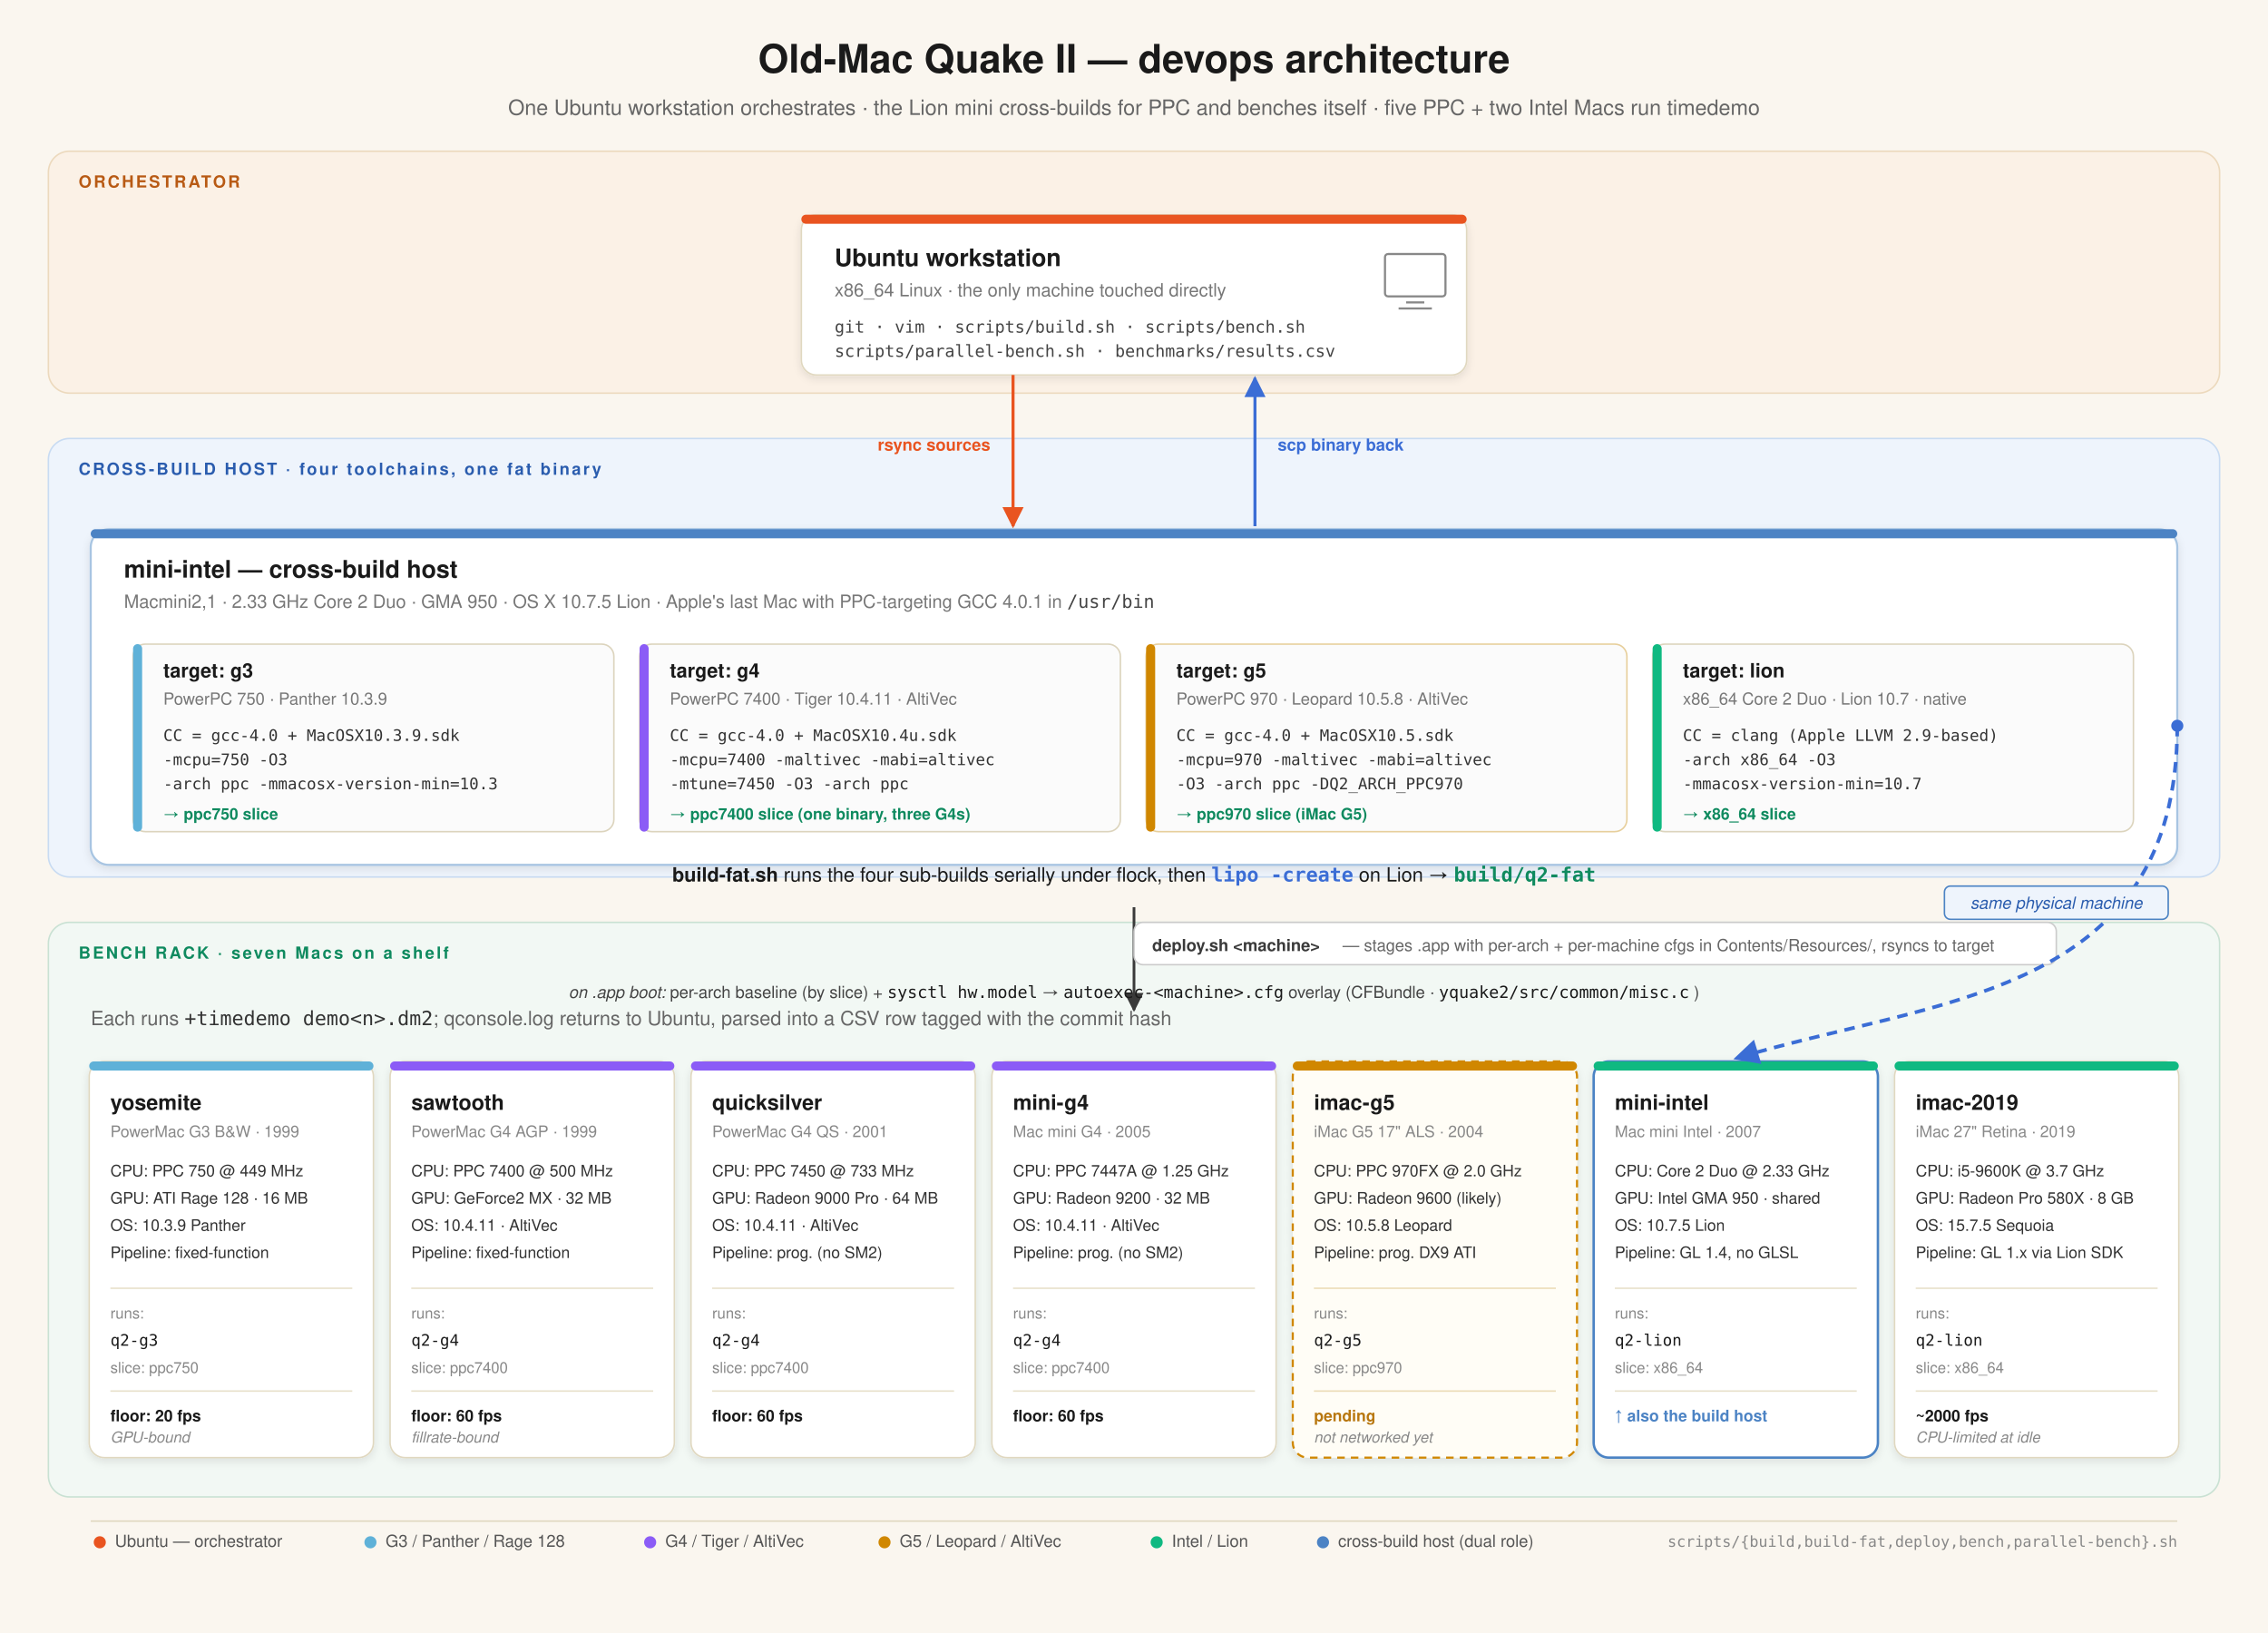
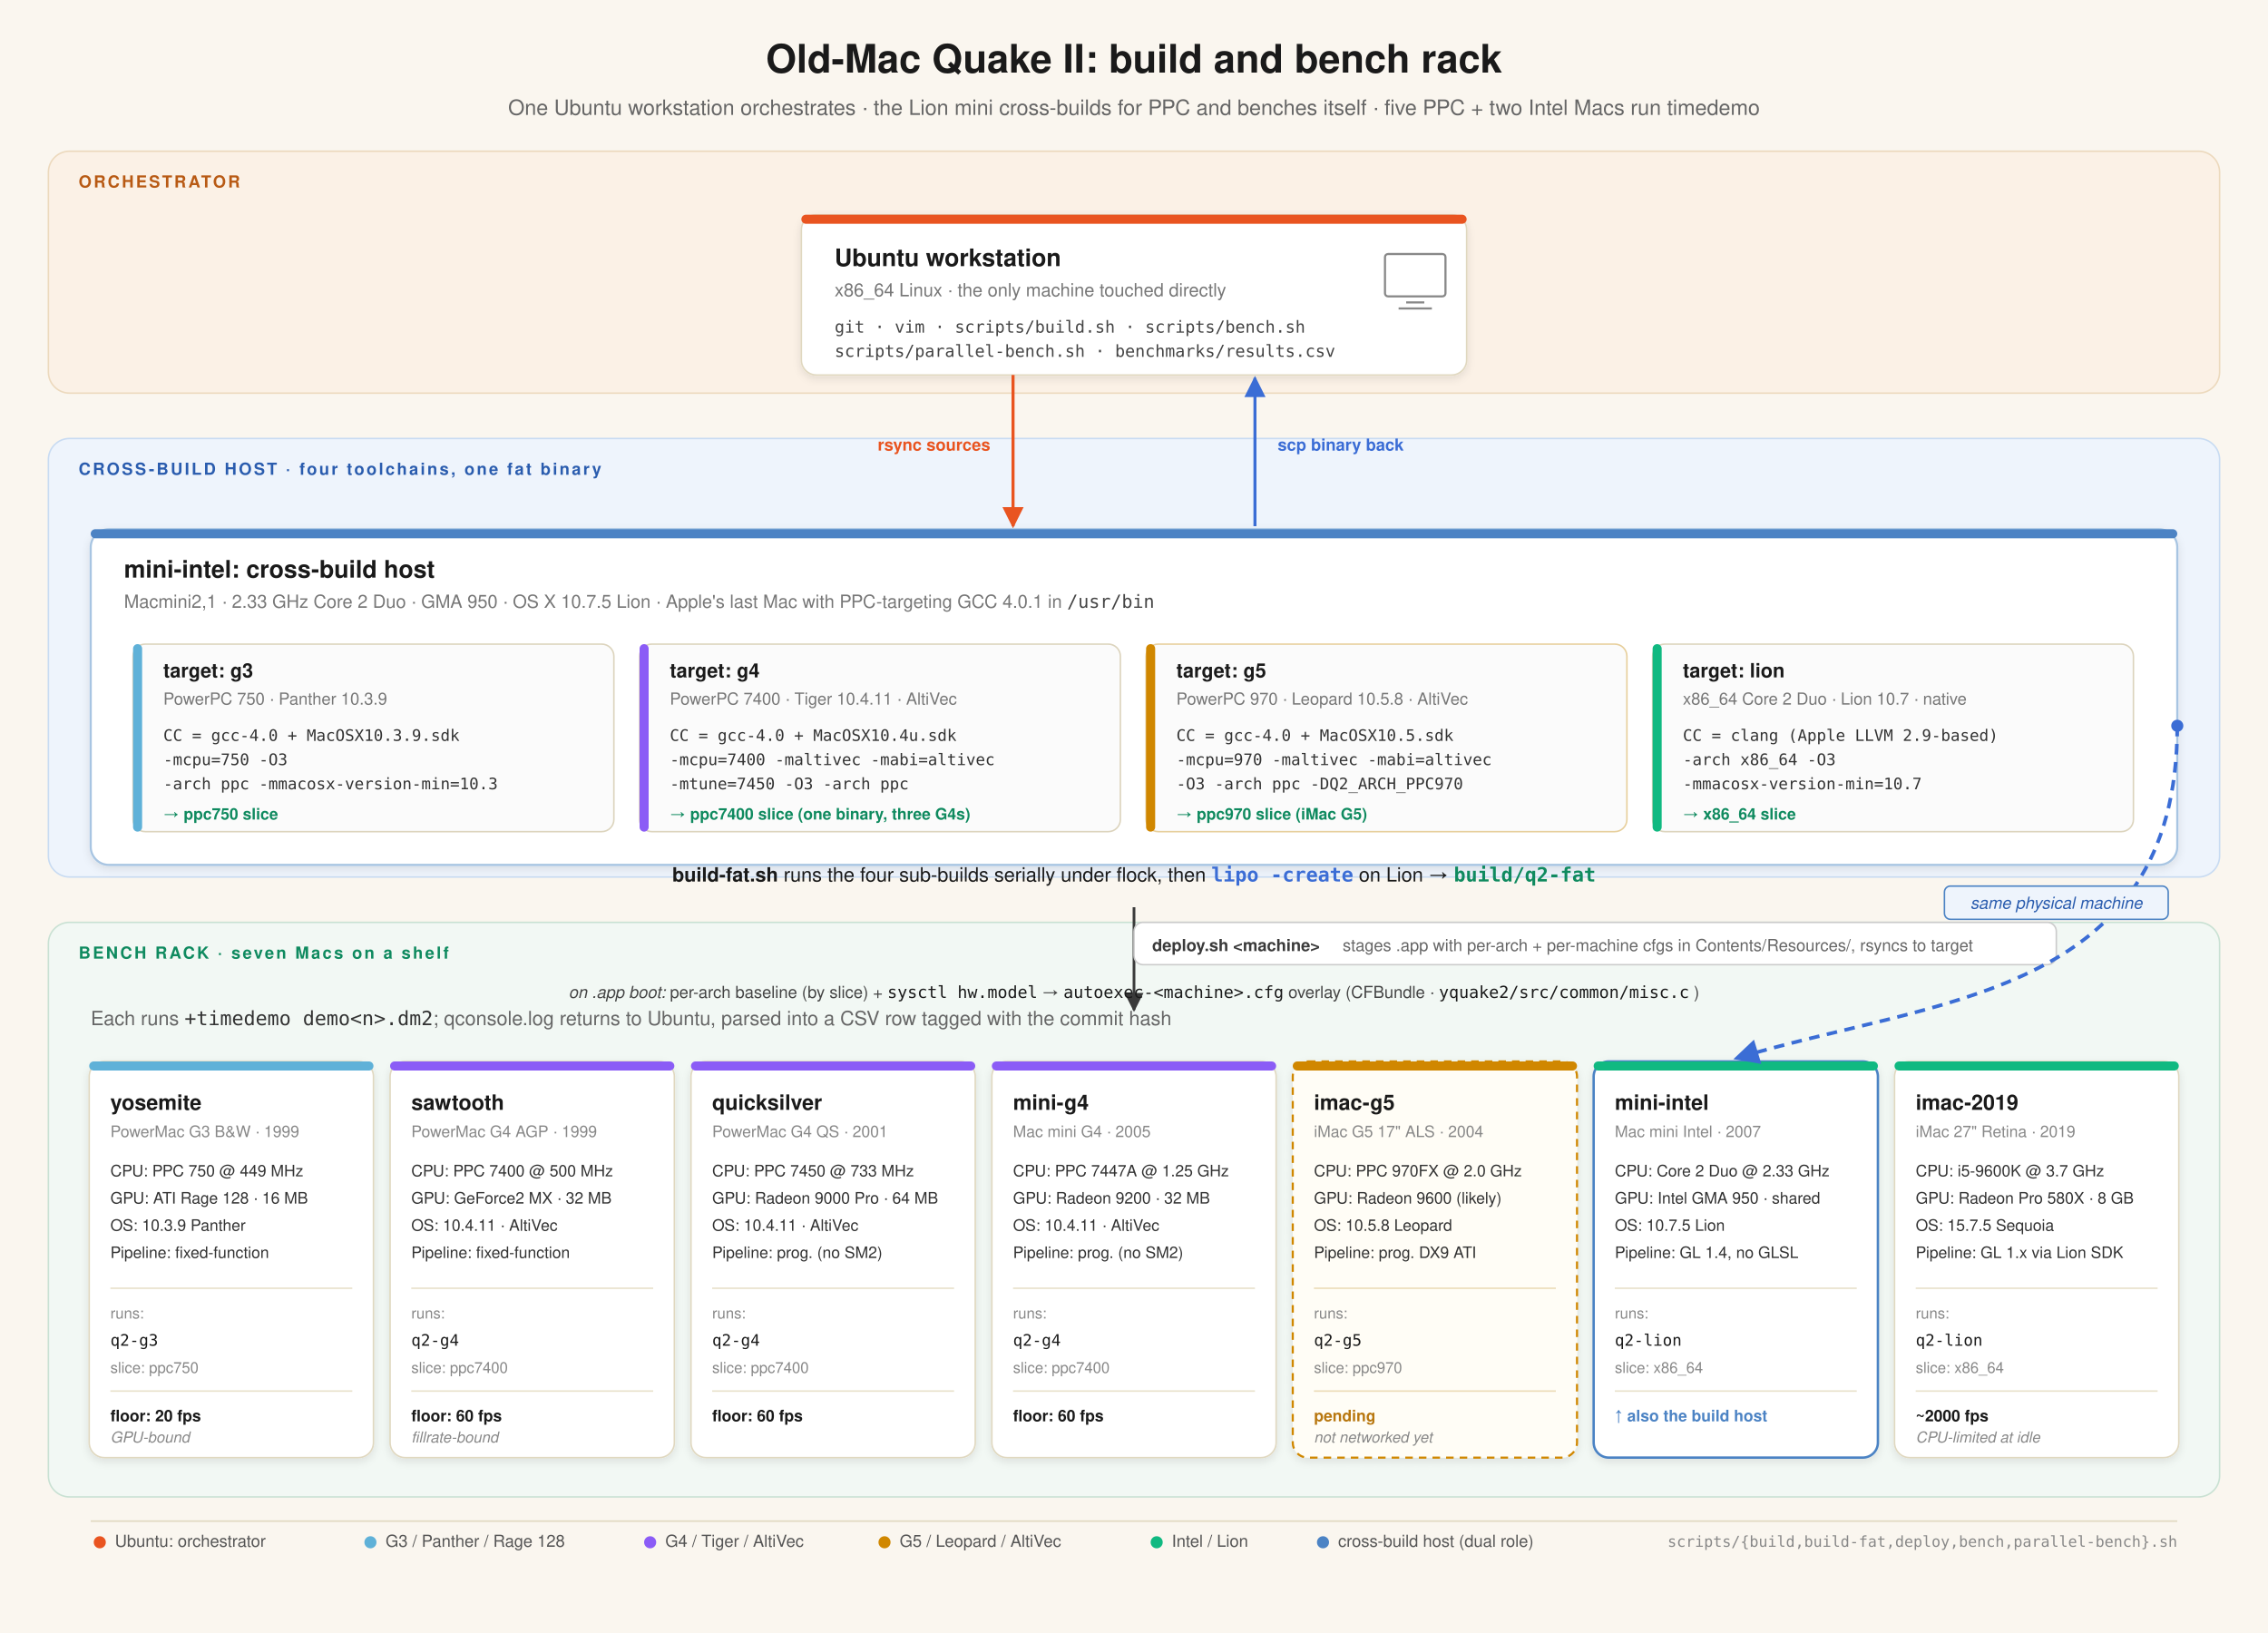
<svg xmlns="http://www.w3.org/2000/svg" viewBox="0 0 1500 1080" font-family="-apple-system, system-ui, 'Segoe UI', Helvetica, Arial, sans-serif">
  <defs>
    <marker id="arr-ink" viewBox="0 0 10 10" refX="9" refY="5" markerWidth="7" markerHeight="7" orient="auto-start-reverse">
      <path d="M 0 0 L 10 5 L 0 10 z" fill="#3a3a3a" />
    </marker>
    <marker id="arr-orange" viewBox="0 0 10 10" refX="9" refY="5" markerWidth="7" markerHeight="7" orient="auto-start-reverse">
      <path d="M 0 0 L 10 5 L 0 10 z" fill="#e95420" />
    </marker>
    <marker id="arr-blue" viewBox="0 0 10 10" refX="9" refY="5" markerWidth="7" markerHeight="7" orient="auto-start-reverse">
      <path d="M 0 0 L 10 5 L 0 10 z" fill="#3b6dd5" />
    </marker>
    <marker id="arr-green" viewBox="0 0 10 10" refX="9" refY="5" markerWidth="7" markerHeight="7" orient="auto-start-reverse">
      <path d="M 0 0 L 10 5 L 0 10 z" fill="#0f8a5f" />
    </marker>
    <filter id="card-shadow" x="-5%" y="-5%" width="110%" height="115%">
      <feDropShadow dx="0" dy="2" stdDeviation="3" flood-opacity="0.10" />
    </filter>
  </defs>
  <rect width="1500" height="1080" fill="#faf6ef" />
  <rect x="32" y="100" width="1436" height="160" rx="14" fill="#fbf1e6" stroke="#ecd9bd" stroke-width="1" />
  <text x="52" y="124" font-size="11" font-weight="700" fill="#b85a14" letter-spacing="1.4">ORCHESTRATOR</text>
  <rect x="32" y="290" width="1436" height="290" rx="14" fill="#eef4fc" stroke="#c8dbf2" stroke-width="1" />
  <text x="52" y="314" font-size="11" font-weight="700" fill="#2a5cae" letter-spacing="1.4">CROSS-BUILD HOST  ·  four toolchains, one fat binary</text>
  <rect x="32" y="610" width="1436" height="380" rx="14" fill="#f2f8f4" stroke="#c9e1d3" stroke-width="1" />
  <text x="52" y="634" font-size="11" font-weight="700" fill="#0f8a5f" letter-spacing="1.4">BENCH RACK  ·  seven Macs on a shelf</text>
-   <text x="750" y="48" text-anchor="middle" font-size="26" font-weight="700" fill="#1a1a1a">Old-Mac Quake II — devops architecture</text>
+   <text x="750" y="48" text-anchor="middle" font-size="26" font-weight="700" fill="#1a1a1a">Old-Mac Quake II: build and bench rack</text>
  <text x="750" y="76" text-anchor="middle" font-size="14" fill="#666">One Ubuntu workstation orchestrates · the Lion mini cross-builds for PPC and benches itself · five PPC + two Intel Macs run timedemo</text>
  <g transform="translate(530, 142)">
    <rect x="0" y="0" width="440" height="106" rx="10" fill="#ffffff" stroke="#e0d8c0" stroke-width="1" filter="url(#card-shadow)" />
    <rect x="0" y="0" width="440" height="6" rx="3" fill="#e95420" />
    <text x="22" y="34" font-size="16" font-weight="700" fill="#1a1a1a">Ubuntu workstation</text>
    <text x="22" y="54" font-size="12" fill="#777">x86_64 Linux · the only machine touched directly</text>
    <g font-family="ui-monospace, 'SF Mono', Menlo, Consolas, monospace" font-size="11" fill="#444">
      <text x="22" y="78">git · vim · scripts/build.sh · scripts/bench.sh</text>
      <text x="22" y="94">scripts/parallel-bench.sh · benchmarks/results.csv</text>
    </g>
    <g transform="translate(386, 26)" stroke="#888" stroke-width="1.4" fill="none">
      <rect x="0" y="0" width="40" height="28" rx="2" />
      <line x1="14" y1="32" x2="26" y2="32" />
      <line x1="9" y1="36" x2="31" y2="36" />
    </g>
  </g>
  <g stroke="#e95420" stroke-width="2" fill="none">
    <path d="M 670 248 L 670 348" marker-end="url(#arr-orange)" />
  </g>
  <g stroke="#3b6dd5" stroke-width="2" fill="none">
    <path d="M 830 348 L 830 250" marker-end="url(#arr-blue)" />
  </g>
  <text x="655" y="298" text-anchor="end" font-size="11" font-weight="600" fill="#e95420">rsync sources</text>
  <text x="845" y="298" font-size="11" font-weight="600" fill="#3b6dd5">scp binary back</text>
  <g transform="translate(60, 350)">
    <rect x="0" y="0" width="1380" height="222" rx="12" fill="#ffffff" stroke="#a8c5e2" stroke-width="1.4" filter="url(#card-shadow)" />
    <rect x="0" y="0" width="1380" height="6" rx="3" fill="#4c83c4" />
-     <text x="22" y="32" font-size="16" font-weight="700" fill="#1a1a1a">mini-intel — cross-build host</text>
+     <text x="22" y="32" font-size="16" font-weight="700" fill="#1a1a1a">mini-intel: cross-build host</text>
    <text x="22" y="52" font-size="12" fill="#777">Macmini2,1 · 2.33 GHz Core 2 Duo · GMA 950 · OS X 10.7.5 Lion · Apple's last Mac with PPC-targeting GCC 4.0.1 in <tspan font-family="ui-monospace, Menlo, Consolas, monospace" fill="#444">/usr/bin</tspan>
    </text>
    <g transform="translate(28, 76)">
      <rect x="0" y="0" width="318" height="124" rx="8" fill="#fbfbfb" stroke="#dcd4bd" stroke-width="1" />
      <rect x="0" y="0" width="6" height="124" rx="3" fill="#5fb1d8" />
      <text x="20" y="22" font-size="13" font-weight="700" fill="#1a1a1a">target: g3</text>
      <text x="20" y="40" font-size="11" fill="#777">PowerPC 750 · Panther 10.3.9</text>
      <g font-family="ui-monospace, Menlo, Consolas, monospace" font-size="10.5" fill="#333">
        <text x="20" y="64">CC = gcc-4.0  +  MacOSX10.3.9.sdk</text>
        <text x="20" y="80">-mcpu=750 -O3</text>
        <text x="20" y="96">-arch ppc -mmacosx-version-min=10.3</text>
      </g>
      <text x="20" y="116" font-size="10.5" fill="#0f8a5f" font-weight="700">→ ppc750 slice</text>
      <rect x="335" y="0" width="318" height="124" rx="8" fill="#fbfbfb" stroke="#dcd4bd" stroke-width="1" />
      <rect x="335" y="0" width="6" height="124" rx="3" fill="#8b5cf6" />
      <text x="355" y="22" font-size="13" font-weight="700" fill="#1a1a1a">target: g4</text>
      <text x="355" y="40" font-size="11" fill="#777">PowerPC 7400 · Tiger 10.4.11 · AltiVec</text>
      <g font-family="ui-monospace, Menlo, Consolas, monospace" font-size="10.5" fill="#333">
        <text x="355" y="64">CC = gcc-4.0  +  MacOSX10.4u.sdk</text>
        <text x="355" y="80">-mcpu=7400 -maltivec -mabi=altivec</text>
        <text x="355" y="96">-mtune=7450 -O3 -arch ppc</text>
      </g>
      <text x="355" y="116" font-size="10.5" fill="#0f8a5f" font-weight="700">→ ppc7400 slice (one binary, three G4s)</text>
      <rect x="670" y="0" width="318" height="124" rx="8" fill="#fbfbfb" stroke="#e7cf9c" stroke-width="1" />
      <rect x="670" y="0" width="6" height="124" rx="3" fill="#d08700" />
      <text x="690" y="22" font-size="13" font-weight="700" fill="#1a1a1a">target: g5</text>
      <text x="690" y="40" font-size="11" fill="#777">PowerPC 970 · Leopard 10.5.8 · AltiVec</text>
      <g font-family="ui-monospace, Menlo, Consolas, monospace" font-size="10.5" fill="#333">
        <text x="690" y="64">CC = gcc-4.0  +  MacOSX10.5.sdk</text>
        <text x="690" y="80">-mcpu=970 -maltivec -mabi=altivec</text>
        <text x="690" y="96">-O3 -arch ppc -DQ2_ARCH_PPC970</text>
      </g>
      <text x="690" y="116" font-size="10.5" fill="#0f8a5f" font-weight="700">→ ppc970 slice (iMac G5)</text>
      <rect x="1005" y="0" width="318" height="124" rx="8" fill="#fbfbfb" stroke="#dcd4bd" stroke-width="1" />
      <rect x="1005" y="0" width="6" height="124" rx="3" fill="#10b981" />
      <text x="1025" y="22" font-size="13" font-weight="700" fill="#1a1a1a">target: lion</text>
      <text x="1025" y="40" font-size="11" fill="#777">x86_64 Core 2 Duo · Lion 10.7 · native</text>
      <g font-family="ui-monospace, Menlo, Consolas, monospace" font-size="10.5" fill="#333">
        <text x="1025" y="64">CC = clang  (Apple LLVM 2.9-based)</text>
        <text x="1025" y="80">-arch x86_64 -O3</text>
        <text x="1025" y="96">-mmacosx-version-min=10.7</text>
      </g>
      <text x="1025" y="116" font-size="10.5" fill="#0f8a5f" font-weight="700">→ x86_64 slice</text>
    </g>
  </g>
  <g transform="translate(60, 583)">
    <text x="690" y="0" text-anchor="middle" font-size="13" fill="#1a1a1a">
      <tspan font-weight="700">build-fat.sh</tspan>
      <tspan> runs the four sub-builds serially under flock, then </tspan>
      <tspan font-family="ui-monospace, Menlo, Consolas, monospace" font-weight="700" fill="#3b6dd5">lipo -create</tspan>
      <tspan> on Lion → </tspan>
      <tspan font-family="ui-monospace, Menlo, Consolas, monospace" font-weight="700" fill="#0f8a5f">build/q2-fat</tspan>
    </text>
  </g>
  <g stroke="#3a3a3a" stroke-width="1.8" fill="none">
    <path d="M 750 600 L 750 668" marker-end="url(#arr-ink)" />
  </g>
  <g transform="translate(750, 624)">
    <rect x="0" y="-14" width="610" height="28" rx="6" fill="#ffffff" stroke="#cbcbcb" stroke-width="1" />
    <text x="12" y="5" font-size="11" font-weight="600" fill="#3a3a3a">deploy.sh &lt;machine&gt;</text>
-     <text x="138" y="5" font-size="11" fill="#666">— stages .app with per-arch + per-machine cfgs in Contents/Resources/, rsyncs to target</text>
+     <text x="138" y="5" font-size="11" fill="#666">stages .app with per-arch + per-machine cfgs in Contents/Resources/, rsyncs to target</text>
  </g>
  <g transform="translate(60, 660)">
    <text x="690" y="0" text-anchor="middle" font-size="11" fill="#444">
      <tspan font-style="italic">on .app boot:</tspan>
      <tspan> per-arch baseline (by slice) + </tspan>
      <tspan font-family="ui-monospace, Menlo, Consolas, monospace" fill="#1a1a1a">sysctl hw.model </tspan>
      <tspan>→ </tspan>
      <tspan font-family="ui-monospace, Menlo, Consolas, monospace" fill="#1a1a1a">autoexec-&lt;machine&gt;.cfg</tspan>
      <tspan> overlay  (CFBundle · </tspan>
      <tspan font-family="ui-monospace, Menlo, Consolas, monospace" fill="#1a1a1a">yquake2/src/common/misc.c</tspan>
      <tspan>)</tspan>
    </text>
  </g>
  <g transform="translate(60, 678)">
    <text x="0" y="0" font-size="13" fill="#666">Each runs <tspan font-family="ui-monospace, Menlo, Consolas, monospace" fill="#333">+timedemo demo&lt;n&gt;.dm2</tspan>; qconsole.log returns to Ubuntu, parsed into a CSV row tagged with the commit hash</text>
    <g transform="translate(-1, 24)">
      <g transform="translate(0,0)">
        <rect x="0" y="0" width="188" height="262" rx="10" fill="#ffffff" stroke="#e0d8c0" stroke-width="1" filter="url(#card-shadow)" />
        <rect x="0" y="0" width="188" height="6" rx="3" fill="#5fb1d8" />
        <text x="14" y="32" font-size="14" font-weight="700" fill="#1a1a1a">yosemite</text>
        <text x="14" y="50" font-size="10.5" fill="#888">PowerMac G3 B&amp;W · 1999</text>
        <g font-size="10.5" fill="#333">
          <text x="14" y="76">CPU: PPC 750 @ 449 MHz</text>
          <text x="14" y="94">GPU: ATI Rage 128 · 16 MB</text>
          <text x="14" y="112">OS: 10.3.9 Panther</text>
          <text x="14" y="130">Pipeline: fixed-function</text>
        </g>
        <line x1="14" y1="150" x2="174" y2="150" stroke="#e8e1cb" stroke-width="1" />
        <text x="14" y="170" font-size="10" fill="#888">runs:</text>
        <text x="14" y="188" font-family="ui-monospace, Menlo, Consolas, monospace" font-size="10.5" fill="#1a1a1a">q2-g3</text>
        <text x="14" y="206" font-size="10" fill="#888">slice: ppc750</text>
        <line x1="14" y1="218" x2="174" y2="218" stroke="#e8e1cb" stroke-width="1" />
        <text x="14" y="238" font-size="10.5" fill="#1a1a1a" font-weight="700">floor: 20 fps</text>
        <text x="14" y="252" font-size="10" fill="#888" font-style="italic">GPU-bound</text>
      </g>
      <g transform="translate(199,0)">
        <rect x="0" y="0" width="188" height="262" rx="10" fill="#ffffff" stroke="#e0d8c0" stroke-width="1" filter="url(#card-shadow)" />
        <rect x="0" y="0" width="188" height="6" rx="3" fill="#8b5cf6" />
        <text x="14" y="32" font-size="14" font-weight="700" fill="#1a1a1a">sawtooth</text>
        <text x="14" y="50" font-size="10.5" fill="#888">PowerMac G4 AGP · 1999</text>
        <g font-size="10.5" fill="#333">
          <text x="14" y="76">CPU: PPC 7400 @ 500 MHz</text>
          <text x="14" y="94">GPU: GeForce2 MX · 32 MB</text>
          <text x="14" y="112">OS: 10.4.11 · AltiVec</text>
          <text x="14" y="130">Pipeline: fixed-function</text>
        </g>
        <line x1="14" y1="150" x2="174" y2="150" stroke="#e8e1cb" stroke-width="1" />
        <text x="14" y="170" font-size="10" fill="#888">runs:</text>
        <text x="14" y="188" font-family="ui-monospace, Menlo, Consolas, monospace" font-size="10.5" fill="#1a1a1a">q2-g4</text>
        <text x="14" y="206" font-size="10" fill="#888">slice: ppc7400</text>
        <line x1="14" y1="218" x2="174" y2="218" stroke="#e8e1cb" stroke-width="1" />
        <text x="14" y="238" font-size="10.5" fill="#1a1a1a" font-weight="700">floor: 60 fps</text>
        <text x="14" y="252" font-size="10" fill="#888" font-style="italic">fillrate-bound</text>
      </g>
      <g transform="translate(398,0)">
        <rect x="0" y="0" width="188" height="262" rx="10" fill="#ffffff" stroke="#e0d8c0" stroke-width="1" filter="url(#card-shadow)" />
        <rect x="0" y="0" width="188" height="6" rx="3" fill="#8b5cf6" />
        <text x="14" y="32" font-size="14" font-weight="700" fill="#1a1a1a">quicksilver</text>
        <text x="14" y="50" font-size="10.5" fill="#888">PowerMac G4 QS · 2001</text>
        <g font-size="10.5" fill="#333">
          <text x="14" y="76">CPU: PPC 7450 @ 733 MHz</text>
          <text x="14" y="94">GPU: Radeon 9000 Pro · 64 MB</text>
          <text x="14" y="112">OS: 10.4.11 · AltiVec</text>
          <text x="14" y="130">Pipeline: prog. (no SM2)</text>
        </g>
        <line x1="14" y1="150" x2="174" y2="150" stroke="#e8e1cb" stroke-width="1" />
        <text x="14" y="170" font-size="10" fill="#888">runs:</text>
        <text x="14" y="188" font-family="ui-monospace, Menlo, Consolas, monospace" font-size="10.5" fill="#1a1a1a">q2-g4</text>
        <text x="14" y="206" font-size="10" fill="#888">slice: ppc7400</text>
        <line x1="14" y1="218" x2="174" y2="218" stroke="#e8e1cb" stroke-width="1" />
        <text x="14" y="238" font-size="10.5" fill="#1a1a1a" font-weight="700">floor: 60 fps</text>
      </g>
      <g transform="translate(597,0)">
        <rect x="0" y="0" width="188" height="262" rx="10" fill="#ffffff" stroke="#e0d8c0" stroke-width="1" filter="url(#card-shadow)" />
        <rect x="0" y="0" width="188" height="6" rx="3" fill="#8b5cf6" />
        <text x="14" y="32" font-size="14" font-weight="700" fill="#1a1a1a">mini-g4</text>
        <text x="14" y="50" font-size="10.5" fill="#888">Mac mini G4 · 2005</text>
        <g font-size="10.5" fill="#333">
          <text x="14" y="76">CPU: PPC 7447A @ 1.25 GHz</text>
          <text x="14" y="94">GPU: Radeon 9200 · 32 MB</text>
          <text x="14" y="112">OS: 10.4.11 · AltiVec</text>
          <text x="14" y="130">Pipeline: prog. (no SM2)</text>
        </g>
        <line x1="14" y1="150" x2="174" y2="150" stroke="#e8e1cb" stroke-width="1" />
        <text x="14" y="170" font-size="10" fill="#888">runs:</text>
        <text x="14" y="188" font-family="ui-monospace, Menlo, Consolas, monospace" font-size="10.5" fill="#1a1a1a">q2-g4</text>
        <text x="14" y="206" font-size="10" fill="#888">slice: ppc7400</text>
        <line x1="14" y1="218" x2="174" y2="218" stroke="#e8e1cb" stroke-width="1" />
        <text x="14" y="238" font-size="10.5" fill="#1a1a1a" font-weight="700">floor: 60 fps</text>
      </g>
      <g transform="translate(796,0)">
        <rect x="0" y="0" width="188" height="262" rx="10" fill="#fffdf6" stroke="#d08700" stroke-width="1.4" stroke-dasharray="5 4" filter="url(#card-shadow)" />
        <rect x="0" y="0" width="188" height="6" rx="3" fill="#d08700" />
        <text x="14" y="32" font-size="14" font-weight="700" fill="#1a1a1a">imac-g5</text>
        <text x="14" y="50" font-size="10.5" fill="#888">iMac G5 17" ALS · 2004</text>
        <g font-size="10.5" fill="#333">
          <text x="14" y="76">CPU: PPC 970FX @ 2.0 GHz</text>
          <text x="14" y="94">GPU: Radeon 9600 (likely)</text>
          <text x="14" y="112">OS: 10.5.8 Leopard</text>
          <text x="14" y="130">Pipeline: prog. DX9 ATI</text>
        </g>
        <line x1="14" y1="150" x2="174" y2="150" stroke="#ecdcb8" stroke-width="1" />
        <text x="14" y="170" font-size="10" fill="#888">runs:</text>
        <text x="14" y="188" font-family="ui-monospace, Menlo, Consolas, monospace" font-size="10.5" fill="#1a1a1a">q2-g5</text>
        <text x="14" y="206" font-size="10" fill="#888">slice: ppc970</text>
        <line x1="14" y1="218" x2="174" y2="218" stroke="#ecdcb8" stroke-width="1" />
        <text x="14" y="238" font-size="10.5" fill="#b8770f" font-weight="700">pending</text>
        <text x="14" y="252" font-size="10" fill="#888" font-style="italic">not networked yet</text>
      </g>
      <g transform="translate(995,0)">
        <rect x="0" y="0" width="188" height="262" rx="10" fill="#ffffff" stroke="#4c83c4" stroke-width="1.6" filter="url(#card-shadow)" />
        <rect x="0" y="0" width="188" height="6" rx="3" fill="#10b981" />
        <text x="14" y="32" font-size="14" font-weight="700" fill="#1a1a1a">mini-intel</text>
        <text x="14" y="50" font-size="10.5" fill="#888">Mac mini Intel · 2007</text>
        <g font-size="10.5" fill="#333">
          <text x="14" y="76">CPU: Core 2 Duo @ 2.33 GHz</text>
          <text x="14" y="94">GPU: Intel GMA 950 · shared</text>
          <text x="14" y="112">OS: 10.7.5 Lion</text>
          <text x="14" y="130">Pipeline: GL 1.4, no GLSL</text>
        </g>
        <line x1="14" y1="150" x2="174" y2="150" stroke="#e8e1cb" stroke-width="1" />
        <text x="14" y="170" font-size="10" fill="#888">runs:</text>
        <text x="14" y="188" font-family="ui-monospace, Menlo, Consolas, monospace" font-size="10.5" fill="#1a1a1a">q2-lion</text>
        <text x="14" y="206" font-size="10" fill="#888">slice: x86_64</text>
        <line x1="14" y1="218" x2="174" y2="218" stroke="#e8e1cb" stroke-width="1" />
        <text x="14" y="238" font-size="10.5" fill="#4c83c4" font-weight="700">↑ also the build host</text>
      </g>
      <g transform="translate(1194,0)">
        <rect x="0" y="0" width="188" height="262" rx="10" fill="#ffffff" stroke="#e0d8c0" stroke-width="1" filter="url(#card-shadow)" />
        <rect x="0" y="0" width="188" height="6" rx="3" fill="#10b981" />
        <text x="14" y="32" font-size="14" font-weight="700" fill="#1a1a1a">imac-2019</text>
        <text x="14" y="50" font-size="10.5" fill="#888">iMac 27" Retina · 2019</text>
        <g font-size="10.5" fill="#333">
          <text x="14" y="76">CPU: i5-9600K @ 3.7 GHz</text>
          <text x="14" y="94">GPU: Radeon Pro 580X · 8 GB</text>
          <text x="14" y="112">OS: 15.7.5 Sequoia</text>
          <text x="14" y="130">Pipeline: GL 1.x via Lion SDK</text>
        </g>
        <line x1="14" y1="150" x2="174" y2="150" stroke="#e8e1cb" stroke-width="1" />
        <text x="14" y="170" font-size="10" fill="#888">runs:</text>
        <text x="14" y="188" font-family="ui-monospace, Menlo, Consolas, monospace" font-size="10.5" fill="#1a1a1a">q2-lion</text>
        <text x="14" y="206" font-size="10" fill="#888">slice: x86_64</text>
        <line x1="14" y1="218" x2="174" y2="218" stroke="#e8e1cb" stroke-width="1" />
        <text x="14" y="238" font-size="10.5" fill="#1a1a1a" font-weight="700">~2000 fps</text>
        <text x="14" y="252" font-size="10" fill="#888" font-style="italic">CPU-limited at idle</text>
      </g>
    </g>
  </g>
  <g stroke="#3b6dd5" stroke-width="2.4" stroke-dasharray="7 5" fill="none" opacity="1">
    <path d="M 1440 480 C 1440 660 1280 660 1148 700" marker-end="url(#arr-blue)" />
  </g>
  <circle cx="1440" cy="480" r="4" fill="#3b6dd5" />
  <g transform="translate(1286, 598)">
    <rect x="0" y="-12" width="148" height="22" rx="4" fill="#eef4fc" stroke="#4c83c4" stroke-width="1" />
    <text x="74" y="3" text-anchor="middle" font-size="11" font-style="italic" fill="#2a5cae">same physical machine</text>
  </g>
  <g transform="translate(60, 1020)">
    <line x1="0" y1="-14" x2="1380" y2="-14" stroke="#e0d8c0" stroke-width="1" />
    <g font-size="11" fill="#555">
      <circle cx="6" cy="0" r="4" fill="#e95420" />
-       <text x="16" y="3">Ubuntu — orchestrator</text>
+       <text x="16" y="3">Ubuntu: orchestrator</text>
      <circle cx="185" cy="0" r="4" fill="#5fb1d8" />
      <text x="195" y="3">G3 / Panther / Rage 128</text>
      <circle cx="370" cy="0" r="4" fill="#8b5cf6" />
      <text x="380" y="3">G4 / Tiger / AltiVec</text>
      <circle cx="525" cy="0" r="4" fill="#d08700" />
      <text x="535" y="3">G5 / Leopard / AltiVec</text>
      <circle cx="705" cy="0" r="4" fill="#10b981" />
      <text x="715" y="3">Intel / Lion</text>
      <circle cx="815" cy="0" r="4" fill="#4c83c4" />
      <text x="825" y="3">cross-build host (dual role)</text>
    </g>
    <text x="1380" y="3" text-anchor="end" font-family="ui-monospace, Menlo, Consolas, monospace" font-size="10" fill="#888">scripts/{build,build-fat,deploy,bench,parallel-bench}.sh</text>
  </g>
</svg>
